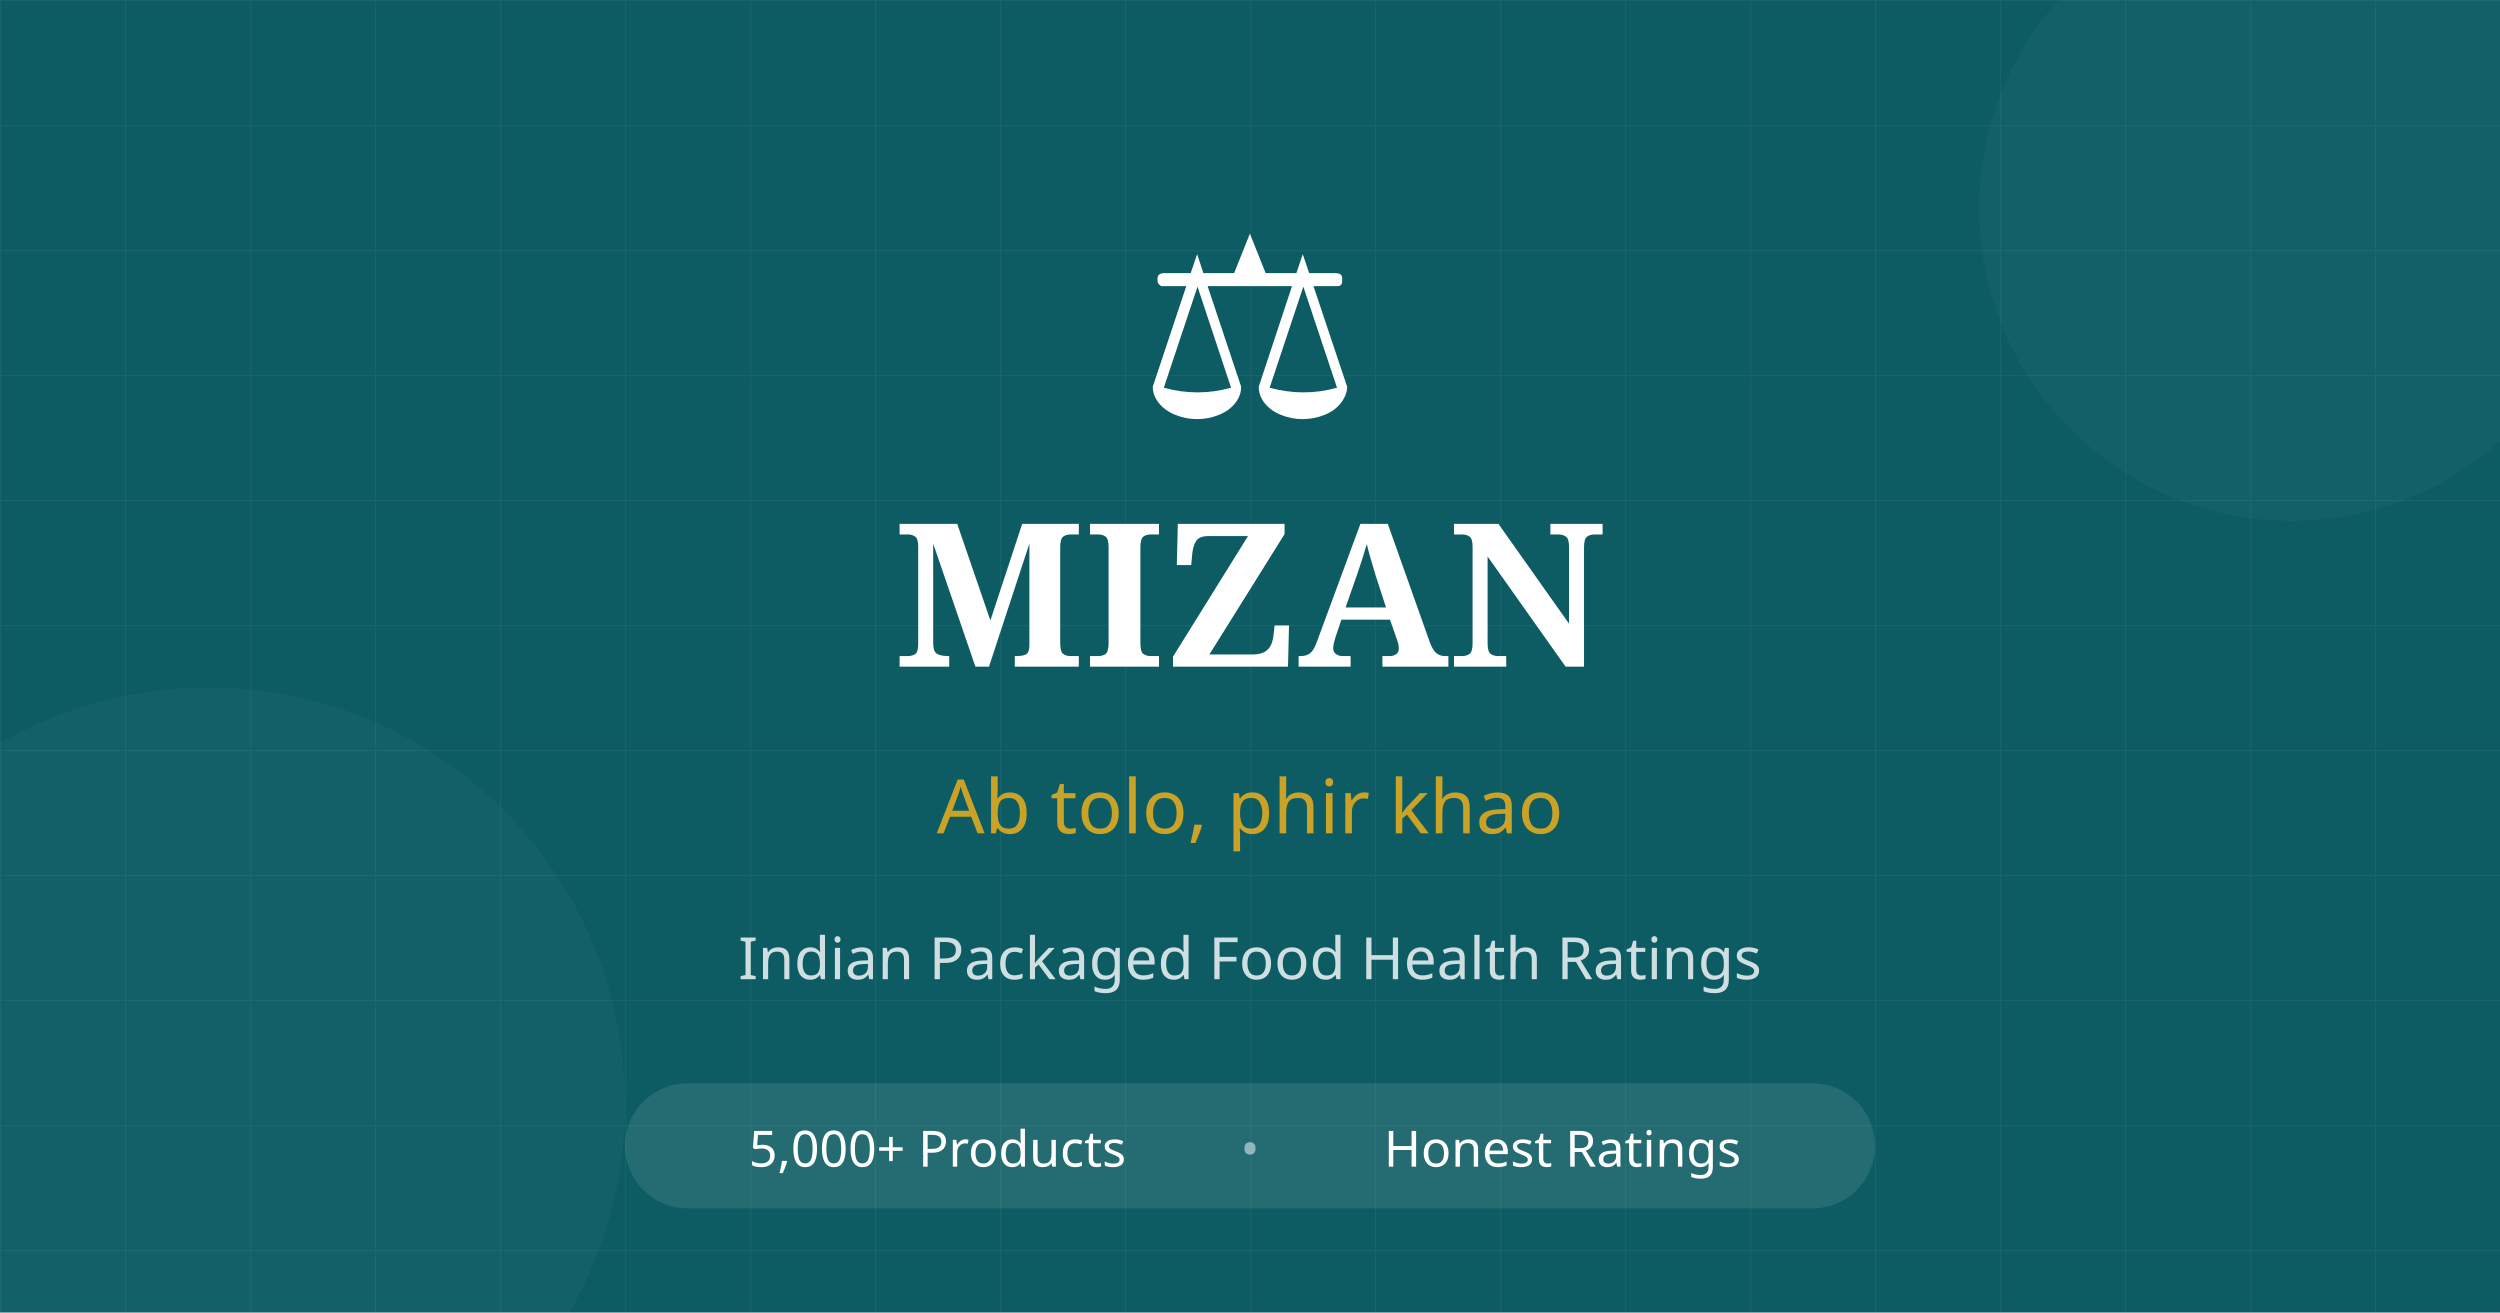
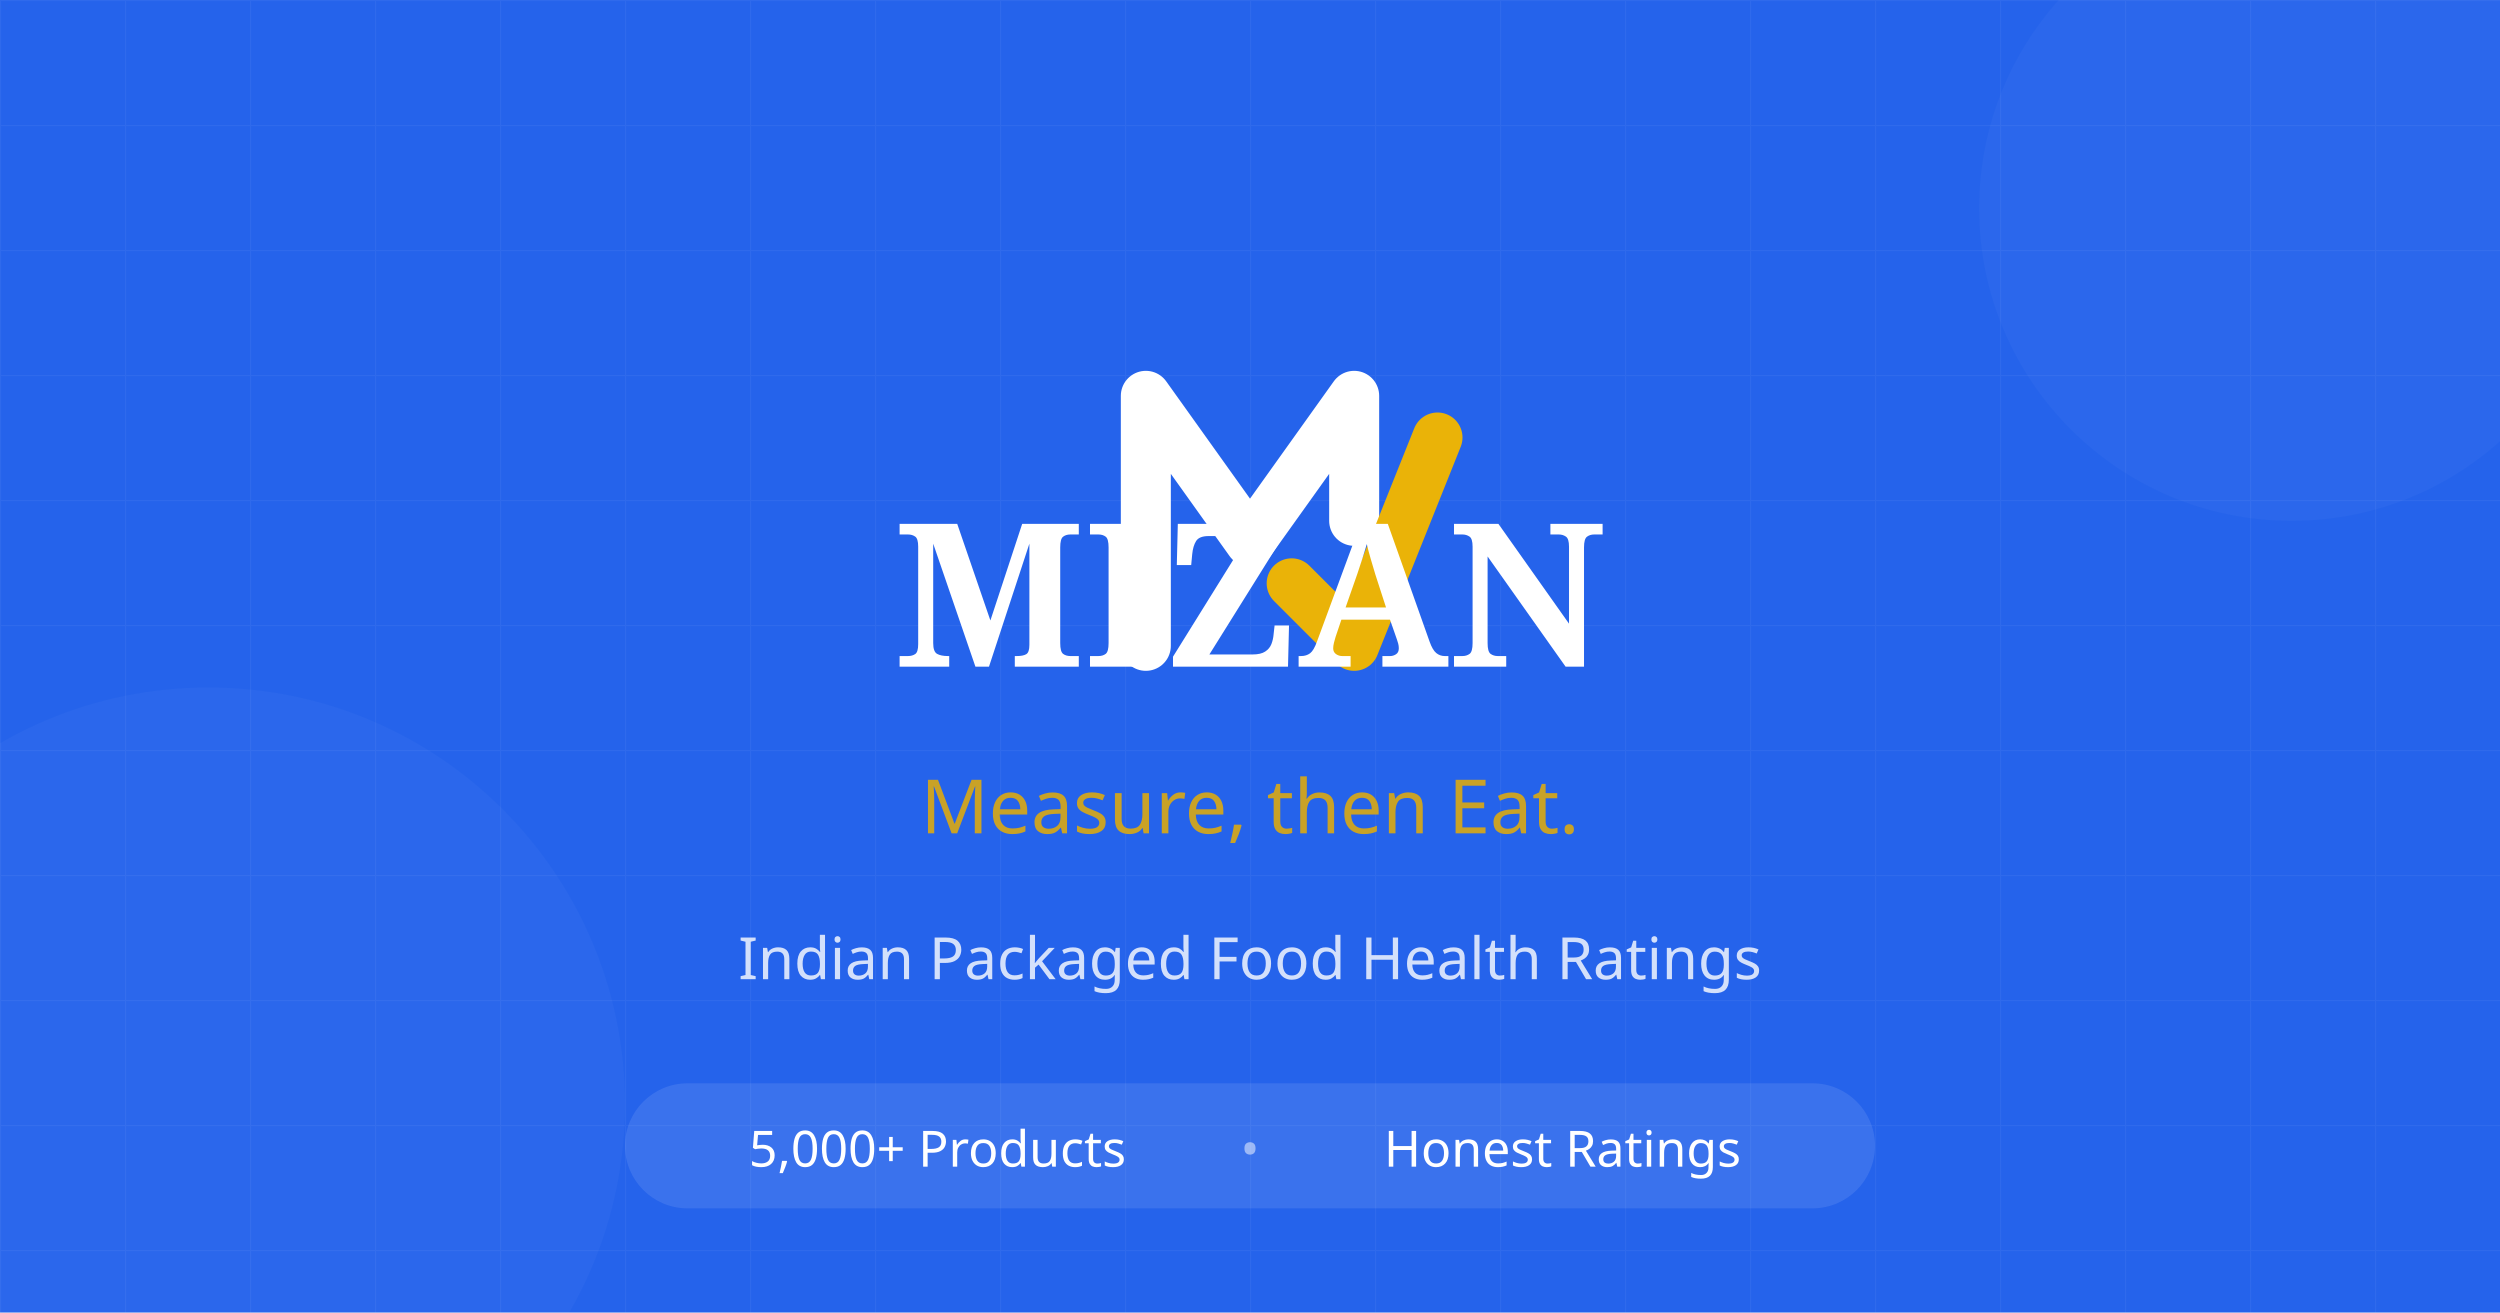
<svg xmlns="http://www.w3.org/2000/svg" width="1200" height="630" viewBox="0 0 1200 630" fill="none">
-   <rect width="1200" height="630" fill="#0D5C63" />
+   <rect width="1200" height="630" fill="#2563EB" />
  <defs>
    <pattern id="grid" width="60" height="60" patternUnits="userSpaceOnUse">
      <path d="M 60 0 L 0 0 0 60" fill="none" stroke="rgba(255,255,255,0.05)" stroke-width="1" />
    </pattern>
  </defs>
  <rect width="1200" height="630" fill="url(#grid)" />
  <circle cx="100" cy="530" r="200" fill="rgba(255,255,255,0.03)" />
  <circle cx="1100" cy="100" r="150" fill="rgba(255,255,255,0.03)" />
-   <text x="600" y="200" font-size="120" text-anchor="middle" fill="white">⚖️</text>
+   <g transform="translate(500, 150) scale(2)">
+     <path d="M25 80V20L50 55L75 20V50" stroke="white" stroke-width="12" stroke-linecap="round" stroke-linejoin="round" />
+     <path d="M60 65L75 80L95 30" stroke="#EAB308" stroke-width="12" stroke-linecap="round" stroke-linejoin="round" />
+   </g>
  <text x="600" y="320" font-family="Georgia, serif" font-size="96" font-weight="bold" text-anchor="middle" fill="white">MIZAN</text>
-   <text x="600" y="400" font-family="system-ui, sans-serif" font-size="36" text-anchor="middle" fill="#C9A227">Ab tolo, phir khao</text>
+   <text x="600" y="400" font-family="system-ui, sans-serif" font-size="36" text-anchor="middle" fill="#C9A227">Measure, then Eat.</text>
  <text x="600" y="470" font-family="system-ui, sans-serif" font-size="28" text-anchor="middle" fill="rgba(255,255,255,0.8)">Indian Packaged Food Health Ratings</text>
  <rect x="300" y="520" width="600" height="60" rx="30" fill="rgba(255,255,255,0.1)" />
  <text x="450" y="560" font-family="system-ui, sans-serif" font-size="24" text-anchor="middle" fill="white">5,000+ Products</text>
  <text x="600" y="560" font-family="system-ui, sans-serif" font-size="24" text-anchor="middle" fill="rgba(255,255,255,0.5)">•</text>
  <text x="750" y="560" font-family="system-ui, sans-serif" font-size="24" text-anchor="middle" fill="white">Honest Ratings</text>
</svg>
